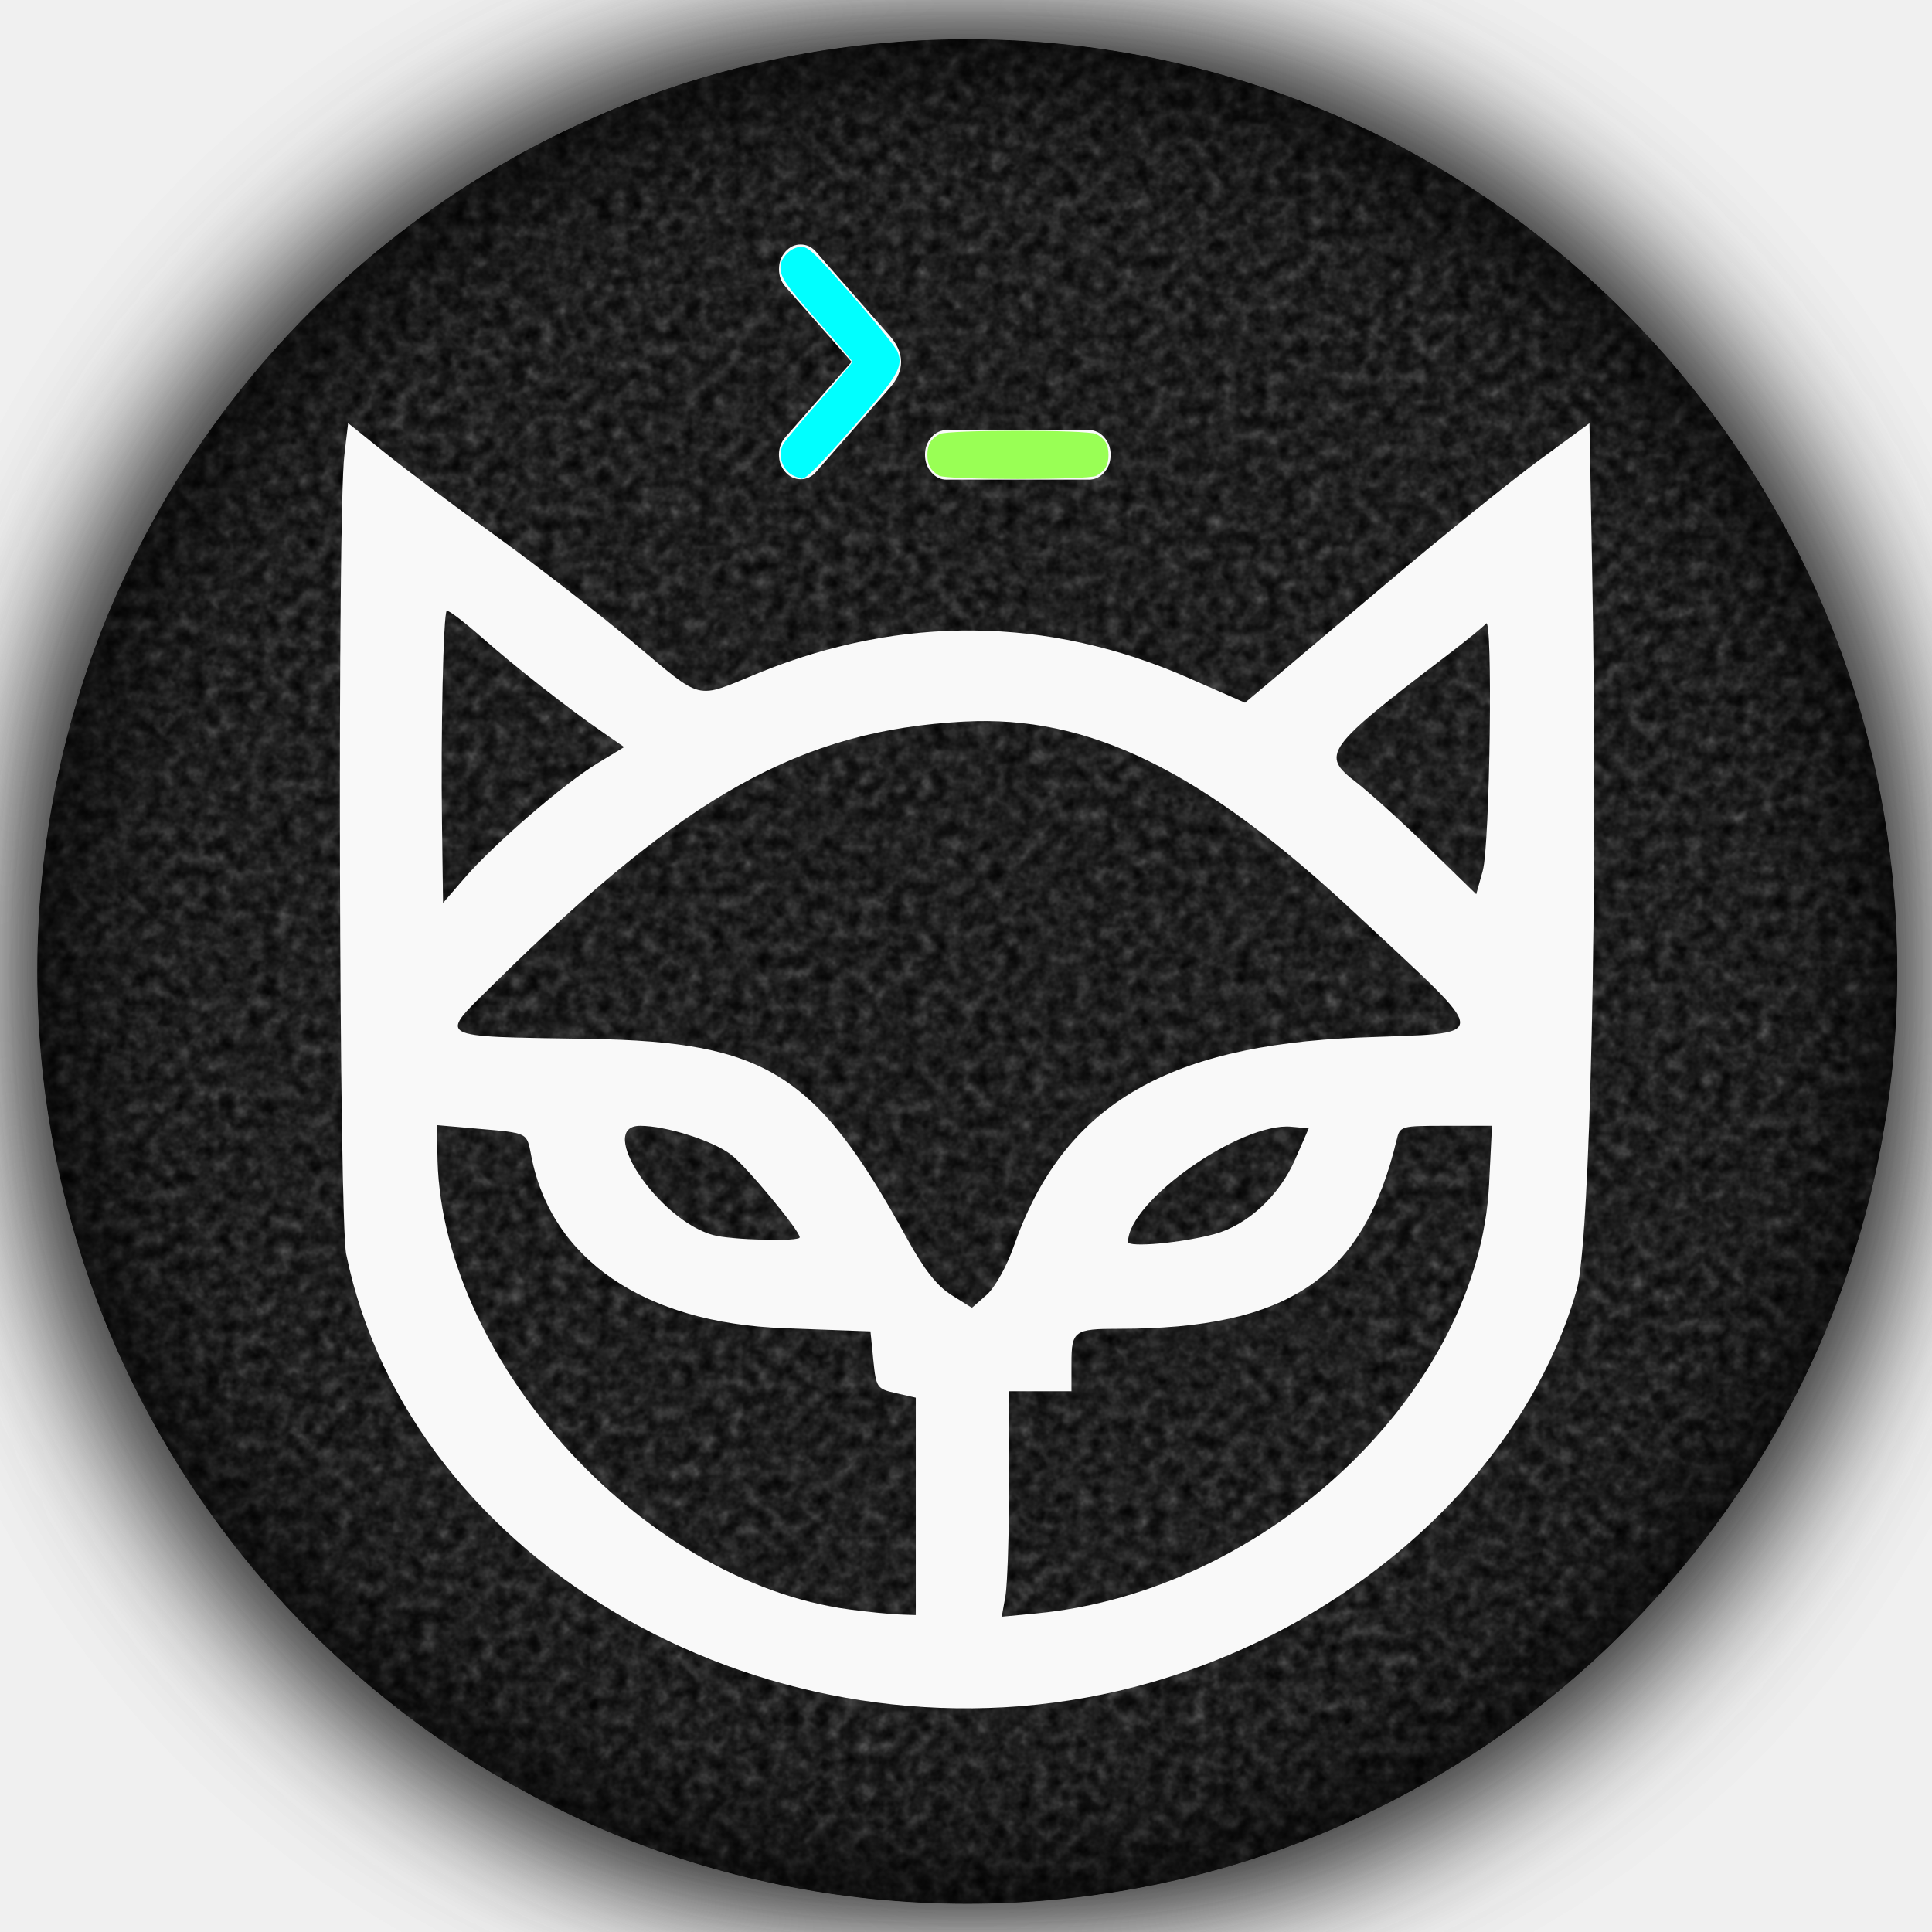
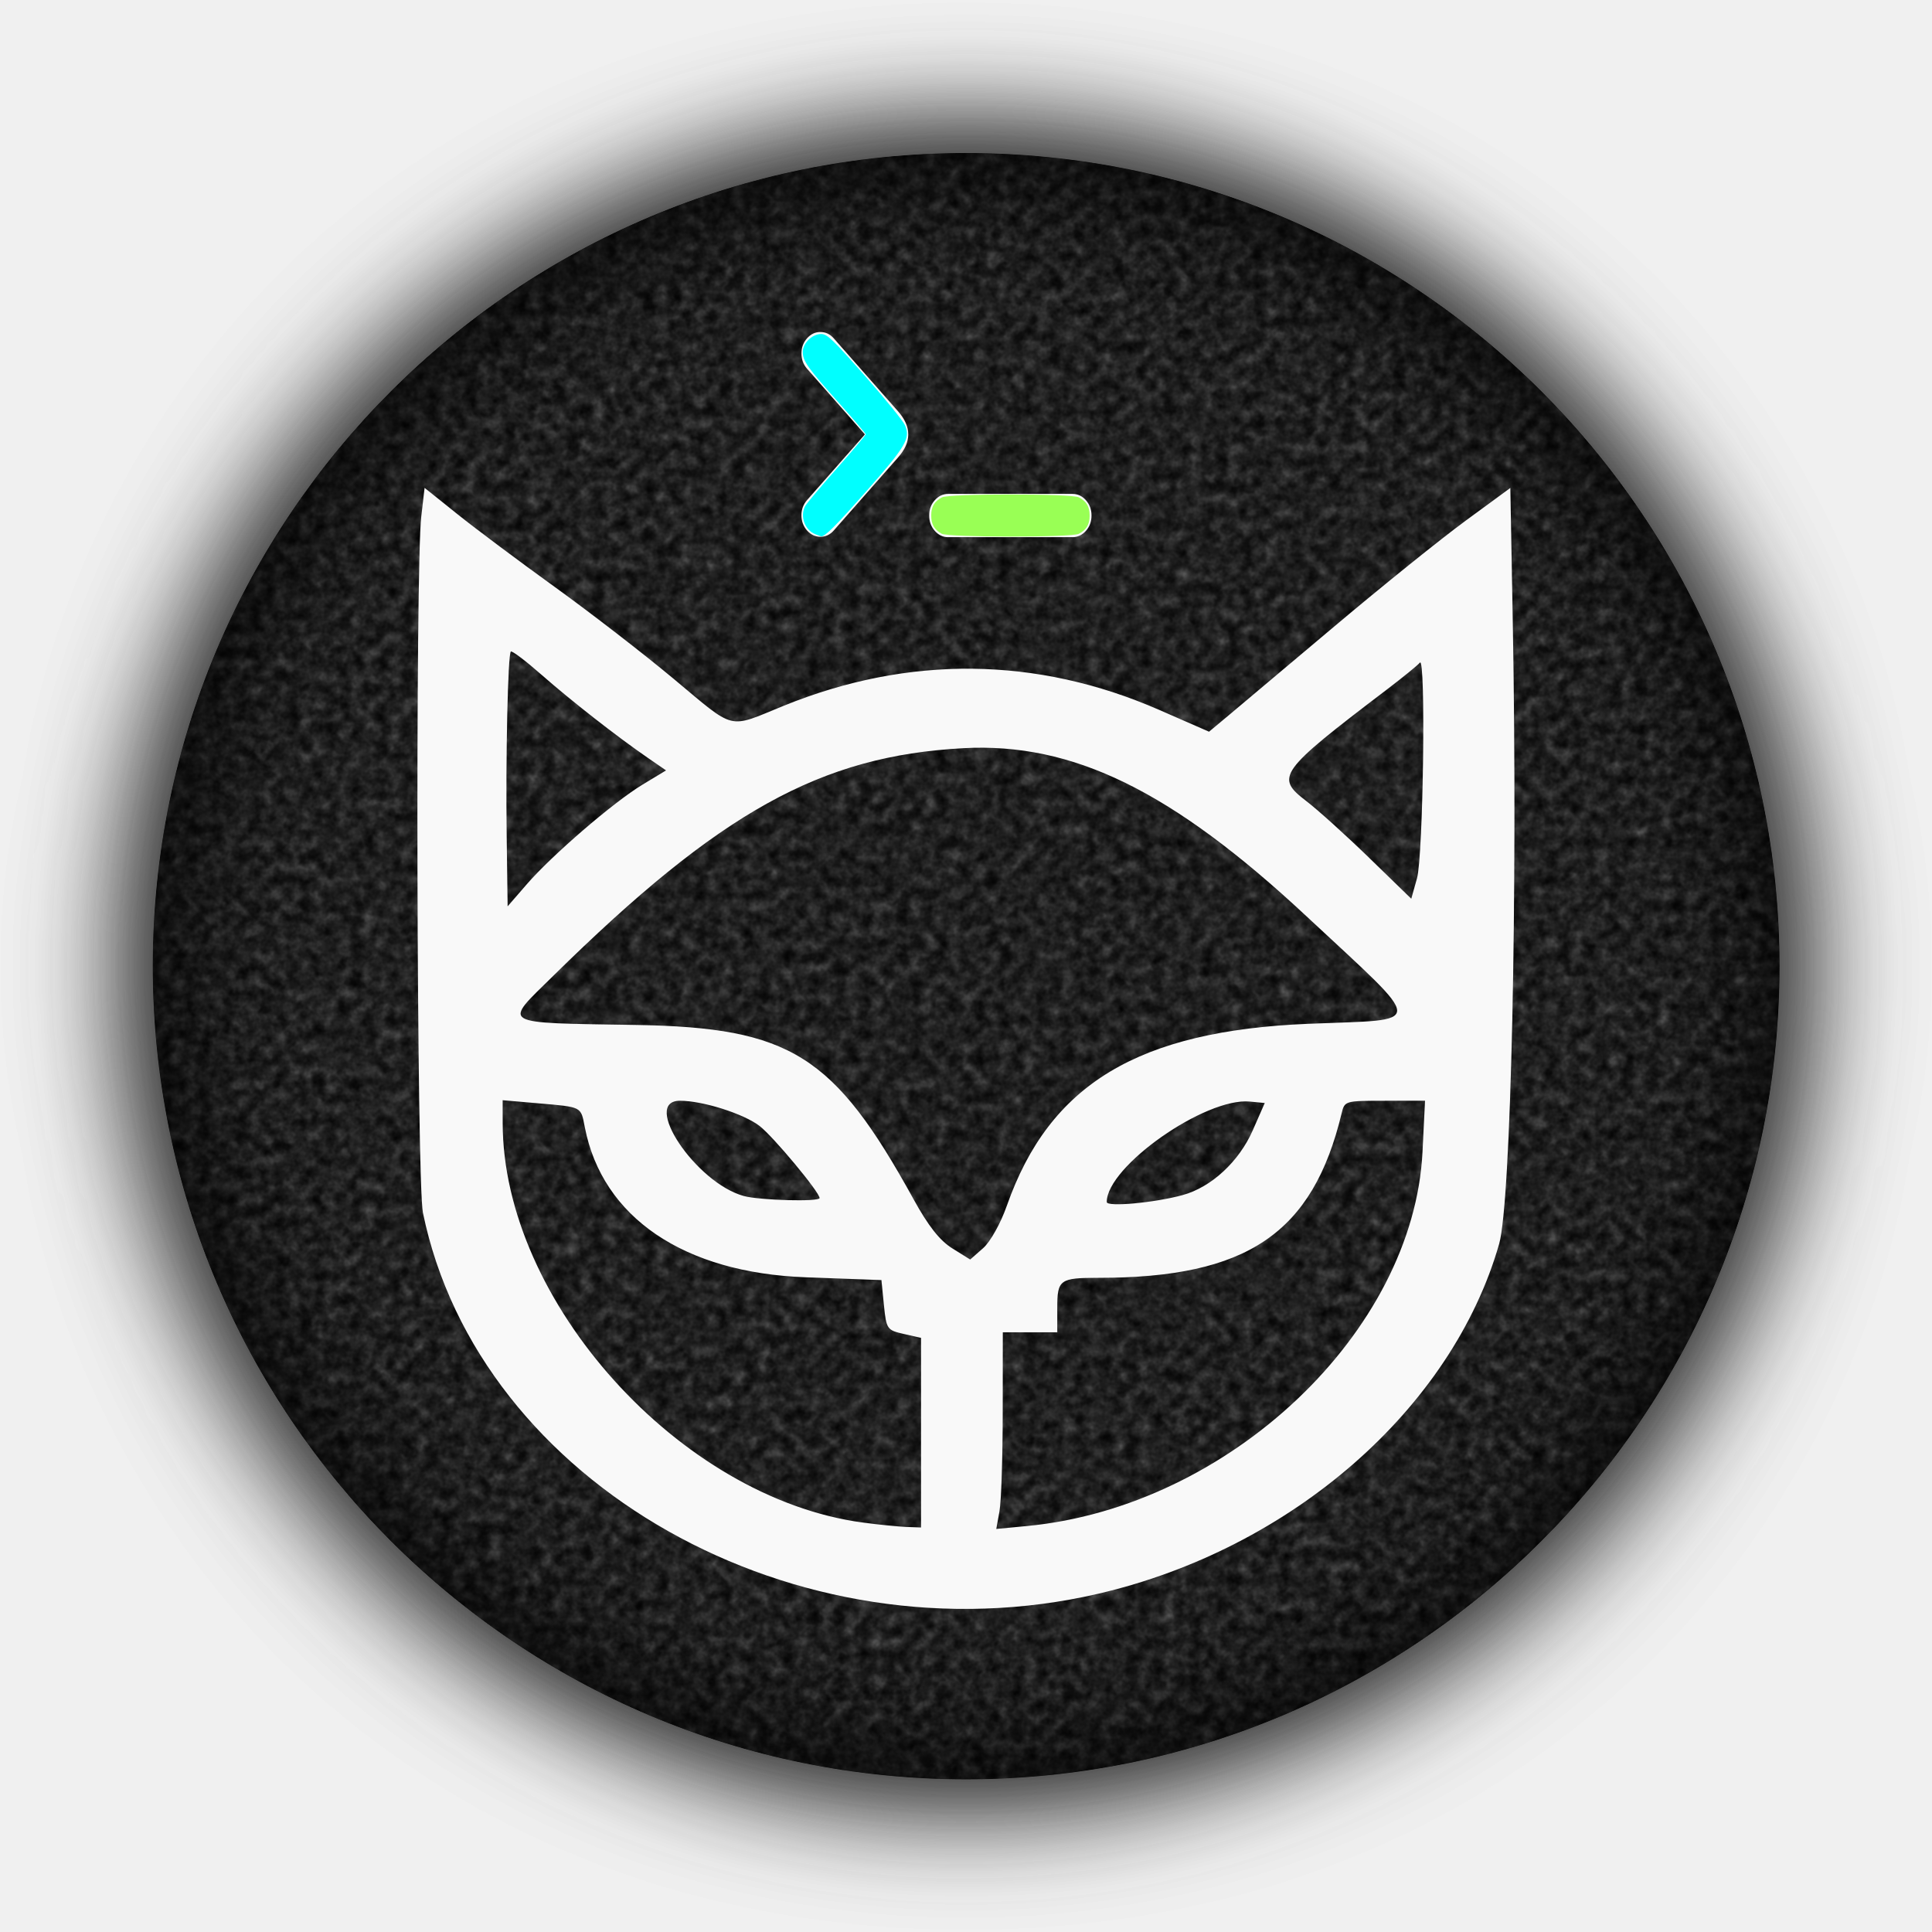
<svg xmlns="http://www.w3.org/2000/svg" height="128px" viewBox="0 0 128 128" width="128px" version="1.1" id="svg14">
  <defs id="defs14">
    <rect x="34.345" y="51.518" width="48.338" height="12.561" id="rect98" />
    <filter style="color-interpolation-filters:sRGB;" id="filter124" x="-0.094" y="-0.094" width="1.188" height="1.188">
      <feTurbulence type="fractalNoise" numOctaves="3" baseFrequency="1" seed="0" result="result0" id="feTurbulence123" />
      <feColorMatrix result="result4" values="0" type="saturate" id="feColorMatrix123" />
      <feComposite in="SourceGraphic" in2="result4" operator="arithmetic" k1="1.25" k2="0.5" k3="0.5" result="result2" id="feComposite123" />
      <feBlend result="result5" mode="normal" in="result2" in2="SourceGraphic" id="feBlend123" />
      <feComposite in="result5" in2="SourceGraphic" operator="in" result="fbSourceGraphic" id="feComposite124" />
      <feColorMatrix result="fbSourceGraphicAlpha" in="fbSourceGraphic" values="0 0 0 -1 0 0 0 0 -1 0 0 0 0 -1 0 0 0 0 1 0" id="feColorMatrix125" />
      <feGaussianBlur id="feGaussianBlur125" stdDeviation="5" result="result6" in="fbSourceGraphic" />
      <feComposite id="feComposite125" result="result8" in="fbSourceGraphic" operator="atop" in2="result6" />
      <feComposite id="feComposite126" result="result9" operator="over" in2="fbSourceGraphicAlpha" in="result8" />
      <feColorMatrix id="feColorMatrix126" values="1 0 0 0 0 0 1 0 0 0 0 0 1 0 0 0 0 0 1 0 " result="result10" />
      <feBlend id="feBlend126" in="result10" mode="normal" in2="result6" />
    </filter>
  </defs>
  <linearGradient id="a" gradientUnits="userSpaceOnUse" x1="12" x2="116" y1="64" y2="64">
    <stop offset="0" stop-color="#3d3846" id="stop1" />
    <stop offset="0.05" stop-color="#77767b" id="stop2" />
    <stop offset="0.1" stop-color="#5e5c64" id="stop3" />
    <stop offset="0.9" stop-color="#504e56" id="stop4" />
    <stop offset="0.95" stop-color="#77767b" id="stop5" />
    <stop offset="1" stop-color="#3d3846" id="stop6" />
  </linearGradient>
  <linearGradient id="b" gradientUnits="userSpaceOnUse" x1="12" x2="112.041" y1="60" y2="80.988">
    <stop offset="0" stop-color="#77767b" id="stop7" />
    <stop offset="0.384" stop-color="#9a9996" id="stop8" />
    <stop offset="0.721" stop-color="#77767b" id="stop9" />
    <stop offset="1" stop-color="#68666f" id="stop10" />
  </linearGradient>
  <g id="layer1">
-     <circle style="fill:#000000;stroke-width:1.078;filter:url(#filter124)" id="path99" cx="65.5" cy="65.25" r="64" transform="matrix(0.9627838,0,0,0.9651099,1.023444,1.392698)" />
-     <path d="m 23.063,28.035 -0.251,2.155 c -0.46,3.96 -0.351,50.578 0.124,52.898 4.221,20.63 28.33,34.265 51.169,28.938 14.627,-3.411 26.778,-14.046 30.354,-26.565 0.9,-3.152 1.412,-26.496 1.034,-47.165 l -0.188,-10.256 -3.397,2.497 c -1.868,1.373 -6.335,4.979 -9.924,8.014 -3.59,3.035 -7.196,6.077 -8.014,6.761 l -1.487,1.244 -3.78,-1.658 c -9.264,-4.064 -18.988,-4.169 -28.453,-0.306 -4.281,1.747 -3.567,1.925 -8.343,-2.069 -2.264,-1.893 -6.311,-5.028 -8.992,-6.967 -2.682,-1.938 -5.996,-4.423 -7.365,-5.523 z m 6.531,12.434 c 0.084,-0.084 1.119,0.699 2.3,1.739 2.273,2.002 5.72,4.706 8.053,6.317 l 1.405,0.971 -1.78,1.08 c -2.208,1.34 -6.852,5.35 -8.777,7.578 l -1.442,1.669 -0.07,-5.29 c -0.081,-6.126 0.09,-13.841 0.312,-14.063 z m 68.861,0.843 c 0.46,-0.576 0.258,14.675 -0.218,16.38 l -0.433,1.552 -3.188,-3.104 c -1.754,-1.707 -3.895,-3.647 -4.76,-4.31 -2.384,-1.831 -2.107,-2.217 6.072,-8.456 1.238,-0.944 2.374,-1.872 2.526,-2.062 z m -34.595,6.497 c 8.313,-0.45 15.817,3.235 26.013,12.774 9.125,8.537 9.11,7.792 0.169,8.159 -12.932,0.531 -19.638,4.584 -22.876,13.826 -0.47,1.341 -1.251,2.738 -1.801,3.223 L 64.393,86.647 63.041,85.802 C 62.085,85.205 61.222,84.108 60.097,82.059 54.087,71.114 50.78,69.029 39.105,68.831 28.578,68.652 28.971,68.887 32.822,65.087 45.442,52.636 53.064,48.393 63.86,47.808 Z M 28.978,74.546 l 2.719,0.238 c 3.316,0.29 3.197,0.229 3.5,1.799 1.327,6.868 7.495,11.072 16.753,11.415 l 5.722,0.211 0.188,1.897 c 0.181,1.832 0.232,1.907 1.5,2.196 l 1.313,0.298 v 7.202 7.201 l -1.125,-0.042 c -0.619,-0.024 -2.098,-0.173 -3.287,-0.333 C 42.405,104.762 28.978,89.82 28.978,76.266 Z m 13.435,0.042 c 1.722,0 4.826,0.988 6.028,1.918 1.037,0.802 4.542,5.025 4.542,5.472 0,0.299 -4.543,0.177 -5.744,-0.154 -3.634,-1.003 -7.792,-7.235 -4.826,-7.235 z m 53.389,0 h 3.046 l -0.193,3.879 C 97.975,92.159 84.005,105.417 68.708,106.887 l -2.341,0.225 0.242,-1.348 c 0.133,-0.741 0.244,-4.102 0.246,-7.468 l 0.006,-6.121 h 2.063 2.063 v -1.86 c 0,-2.143 0.186,-2.278 3.135,-2.278 11.251,0 16.218,-3.373 18.407,-12.5 0.225,-0.939 0.256,-0.948 3.273,-0.948 z m -10.219,0.063 1.124,0.109 -0.906,2.069 c -1.046,2.387 -3.139,4.327 -5.316,4.925 -2.137,0.588 -5.748,0.918 -5.748,0.526 0,-2.702 7.47,-7.957 10.845,-7.629 z" style="fill:#f9f9f9;fill-opacity:1;stroke-width:0.36" id="path1-2" />
-     <path d="m 54.055,16.675 c -0.279,-0.318 -0.616,-0.477 -1.011,-0.477 -0.395,0 -0.733,0.161 -1.015,0.482 -0.278,0.317 -0.419,0.701 -0.419,1.151 0,0.45 0.141,0.835 0.419,1.151 l 4.387,4.994 -4.383,4.99 c -0.282,0.321 -0.423,0.706 -0.427,1.155 0.005,0.45 0.145,0.835 0.423,1.151 0.282,0.317 0.62,0.477 1.011,0.482 0.399,0 0.737,-0.161 1.019,-0.482 l 4.874,-5.553 c 1.023,-1.16 1.023,-2.325 0,-3.49 z M 73.16,28.975 C 72.878,28.654 72.536,28.493 72.137,28.493 v -0.002 h -9.41 v 0.002 c -0.399,0 -0.738,0.161 -1.019,0.481 -0.282,0.321 -0.423,0.706 -0.423,1.16 0,0.454 0.141,0.844 0.423,1.165 0.282,0.321 0.62,0.482 1.019,0.482 v -0.002 h 9.409 v 0.002 c 0.399,0 0.741,-0.161 1.023,-0.482 0.282,-0.321 0.423,-0.711 0.423,-1.165 0,-0.454 -0.141,-0.839 -0.423,-1.16 z" fill="#ffffff" id="path1-9" style="fill:#f9f9f9;stroke-width:0.348" />
-     <path style="fill:#00ffff;stroke-width:0.177" d="" id="path126" />
-     <path style="fill:#00ffff;stroke-width:0.177" d="" id="path127" />
-     <path style="fill:#00ffff;stroke-width:0.177" d="" id="path1" />
-     <path style="fill:#00ffff;stroke-width:0.177" d="m 52.654,31.556 c -0.798,-0.322 -1.173,-1.37 -0.764,-2.135 0.101,-0.189 1.175,-1.469 2.386,-2.844 1.212,-1.376 2.202,-2.549 2.201,-2.607 -0.001,-0.058 -0.922,-1.139 -2.046,-2.403 -2.351,-2.643 -2.724,-3.17 -2.725,-3.853 -8.85e-4,-0.662 0.715,-1.362 1.392,-1.362 0.459,0 0.877,0.401 3.323,3.184 1.539,1.751 2.905,3.439 3.035,3.751 0.415,0.992 0.077,1.573 -2.882,4.947 -2.35,2.68 -3.212,3.541 -3.487,3.486 -0.031,-0.006 -0.226,-0.08 -0.435,-0.164 z" id="path2" />
-     <path style="fill:#99ff55;stroke-width:0.177" d="m 62.225,31.518 c -0.562,-0.322 -0.784,-0.713 -0.784,-1.377 0,-0.682 0.231,-1.073 0.817,-1.385 0.54,-0.287 9.825,-0.287 10.365,0 0.586,0.312 0.817,0.704 0.817,1.385 0,0.682 -0.231,1.073 -0.817,1.385 -0.535,0.285 -9.899,0.278 -10.397,-0.008 z" id="path3" />
+     <circle style="fill:#000000;stroke-width:1.078;filter:url(#filter124)" id="path99" cx="65.5" cy="65.25" r="64" transform="matrix(0.8420691,0,0,0.8418366,8.854578,9.082675)" />
+     <path d="m 28.131,32.322 -0.219,1.88 c -0.402,3.454 -0.307,44.118 0.108,46.142 3.692,17.995 24.778,29.888 44.754,25.242 12.793,-2.975 23.421,-12.252 26.548,-23.172 0.787,-2.749 1.235,-23.112 0.905,-41.141 l -0.164,-8.946 -2.971,2.178 c -1.634,1.198 -5.54,4.343 -8.68,6.99 -3.14,2.647 -6.293,5.301 -7.009,5.897 l -1.301,1.085 -3.306,-1.446 C 68.694,43.487 60.189,43.396 51.91,46.765 48.165,48.289 48.79,48.444 44.613,44.96 42.633,43.309 39.094,40.574 36.748,38.884 34.403,37.193 31.504,35.025 30.307,34.066 Z m 5.712,10.845 c 0.074,-0.073 0.978,0.61 2.011,1.517 1.988,1.747 5.003,4.105 7.044,5.51 l 1.229,0.847 -1.557,0.942 c -1.931,1.169 -5.993,4.667 -7.677,6.61 l -1.262,1.456 -0.061,-4.614 c -0.071,-5.343 0.078,-12.073 0.273,-12.267 z m 60.227,0.735 c 0.403,-0.502 0.226,12.801 -0.19,14.287 l -0.379,1.354 -2.788,-2.707 c -1.534,-1.489 -3.407,-3.181 -4.163,-3.76 -2.085,-1.597 -1.842,-1.934 5.311,-7.376 1.083,-0.824 2.077,-1.633 2.209,-1.798 z m -30.258,5.667 c 7.27,-0.393 13.834,2.822 22.752,11.142 7.981,7.446 7.968,6.797 0.147,7.117 -11.31,0.463 -17.176,3.999 -20.007,12.06 -0.411,1.17 -1.094,2.389 -1.576,2.812 l -0.85,0.747 -1.182,-0.737 C 62.261,82.19 61.506,81.233 60.522,79.445 55.265,69.898 52.372,68.079 42.161,67.907 c -9.207,-0.156 -8.864,0.049 -5.495,-3.266 11.038,-10.86 17.704,-14.561 27.147,-15.071 z m -30.509,23.322 2.378,0.207 c 2.9,0.253 2.796,0.2 3.061,1.569 1.16,5.991 6.556,9.658 14.652,9.957 l 5.004,0.184 0.164,1.654 c 0.159,1.598 0.203,1.663 1.312,1.915 l 1.148,0.26 v 6.282 6.281 l -0.984,-0.036 c -0.541,-0.021 -1.835,-0.151 -2.875,-0.291 C 45.047,99.249 33.304,86.215 33.304,74.392 Z m 11.75,0.036 c 1.506,0 4.221,0.861 5.273,1.673 0.907,0.7 3.973,4.383 3.973,4.773 0,0.261 -3.974,0.155 -5.024,-0.135 -3.179,-0.875 -6.815,-6.311 -4.221,-6.311 z m 46.695,0 h 2.664 L 94.245,76.312 C 93.65,88.255 81.431,99.82 68.053,101.102 l -2.047,0.196 0.212,-1.176 c 0.117,-0.647 0.213,-3.578 0.215,-6.515 l 0.006,-5.339 h 1.804 1.804 v -1.622 c 0,-1.869 0.163,-1.987 2.742,-1.987 9.841,0 14.184,-2.942 16.099,-10.904 0.197,-0.819 0.224,-0.827 2.863,-0.827 z m -8.938,0.055 0.984,0.095 -0.793,1.805 c -0.915,2.082 -2.746,3.774 -4.649,4.296 -1.869,0.513 -5.027,0.801 -5.027,0.459 0,-2.357 6.533,-6.941 9.485,-6.655 z" style="fill:#f9f9f9;fill-opacity:1;stroke-width:0.314" id="path1-2" />
+     <path d="m 55.237,22.413 c -0.244,-0.277 -0.539,-0.416 -0.884,-0.416 -0.345,0 -0.641,0.14 -0.888,0.42 -0.243,0.276 -0.366,0.612 -0.366,1.004 0,0.392 0.123,0.728 0.366,1.004 l 3.837,4.356 -3.833,4.352 c -0.247,0.28 -0.37,0.616 -0.373,1.008 0.004,0.392 0.127,0.728 0.37,1.004 0.247,0.276 0.542,0.416 0.884,0.42 0.349,0 0.645,-0.14 0.891,-0.42 l 4.263,-4.844 c 0.895,-1.012 0.895,-2.028 0,-3.044 z M 71.947,33.142 c -0.247,-0.28 -0.546,-0.42 -0.895,-0.42 v -0.002 h -8.23 v 0.002 c -0.349,0 -0.645,0.14 -0.891,0.42 -0.247,0.28 -0.37,0.616 -0.37,1.012 0,0.396 0.123,0.736 0.37,1.016 0.247,0.28 0.542,0.42 0.891,0.42 v -0.002 h 8.229 v 0.002 c 0.349,0 0.648,-0.14 0.895,-0.42 0.247,-0.28 0.37,-0.62 0.37,-1.016 0,-0.396 -0.123,-0.732 -0.37,-1.012 z" fill="#ffffff" id="path1-9" style="fill:#f9f9f9;stroke-width:0.304" />
+     <path style="fill:#00ffff;stroke-width:0.154" d="" id="path126" />
+     <path style="fill:#00ffff;stroke-width:0.154" d="" id="path127" />
+     <path style="fill:#00ffff;stroke-width:0.154" d="" id="path1" />
+     <path style="fill:#00ffff;stroke-width:0.154" d="m 54.012,35.393 c -0.698,-0.281 -1.026,-1.195 -0.668,-1.863 0.088,-0.164 1.028,-1.281 2.087,-2.481 1.06,-1.2 1.926,-2.223 1.925,-2.274 -8.74e-4,-0.05 -0.806,-0.994 -1.789,-2.096 -2.056,-2.305 -2.382,-2.766 -2.383,-3.361 -7.73e-4,-0.577 0.625,-1.188 1.217,-1.188 0.401,0 0.767,0.349 2.906,2.777 1.346,1.528 2.541,3 2.655,3.272 0.363,0.865 0.067,1.372 -2.521,4.315 -2.055,2.338 -2.809,3.089 -3.049,3.041 -0.027,-0.005 -0.198,-0.07 -0.38,-0.143 z" id="path2" />
+     <path style="fill:#99ff55;stroke-width:0.154" d="m 62.383,35.36 c -0.492,-0.281 -0.686,-0.622 -0.686,-1.202 0,-0.595 0.202,-0.936 0.714,-1.208 0.472,-0.251 8.593,-0.251 9.065,0 0.513,0.272 0.714,0.614 0.714,1.208 0,0.595 -0.202,0.936 -0.714,1.208 -0.468,0.248 -8.658,0.242 -9.094,-0.007 z" id="path3" />
  </g>
</svg>
